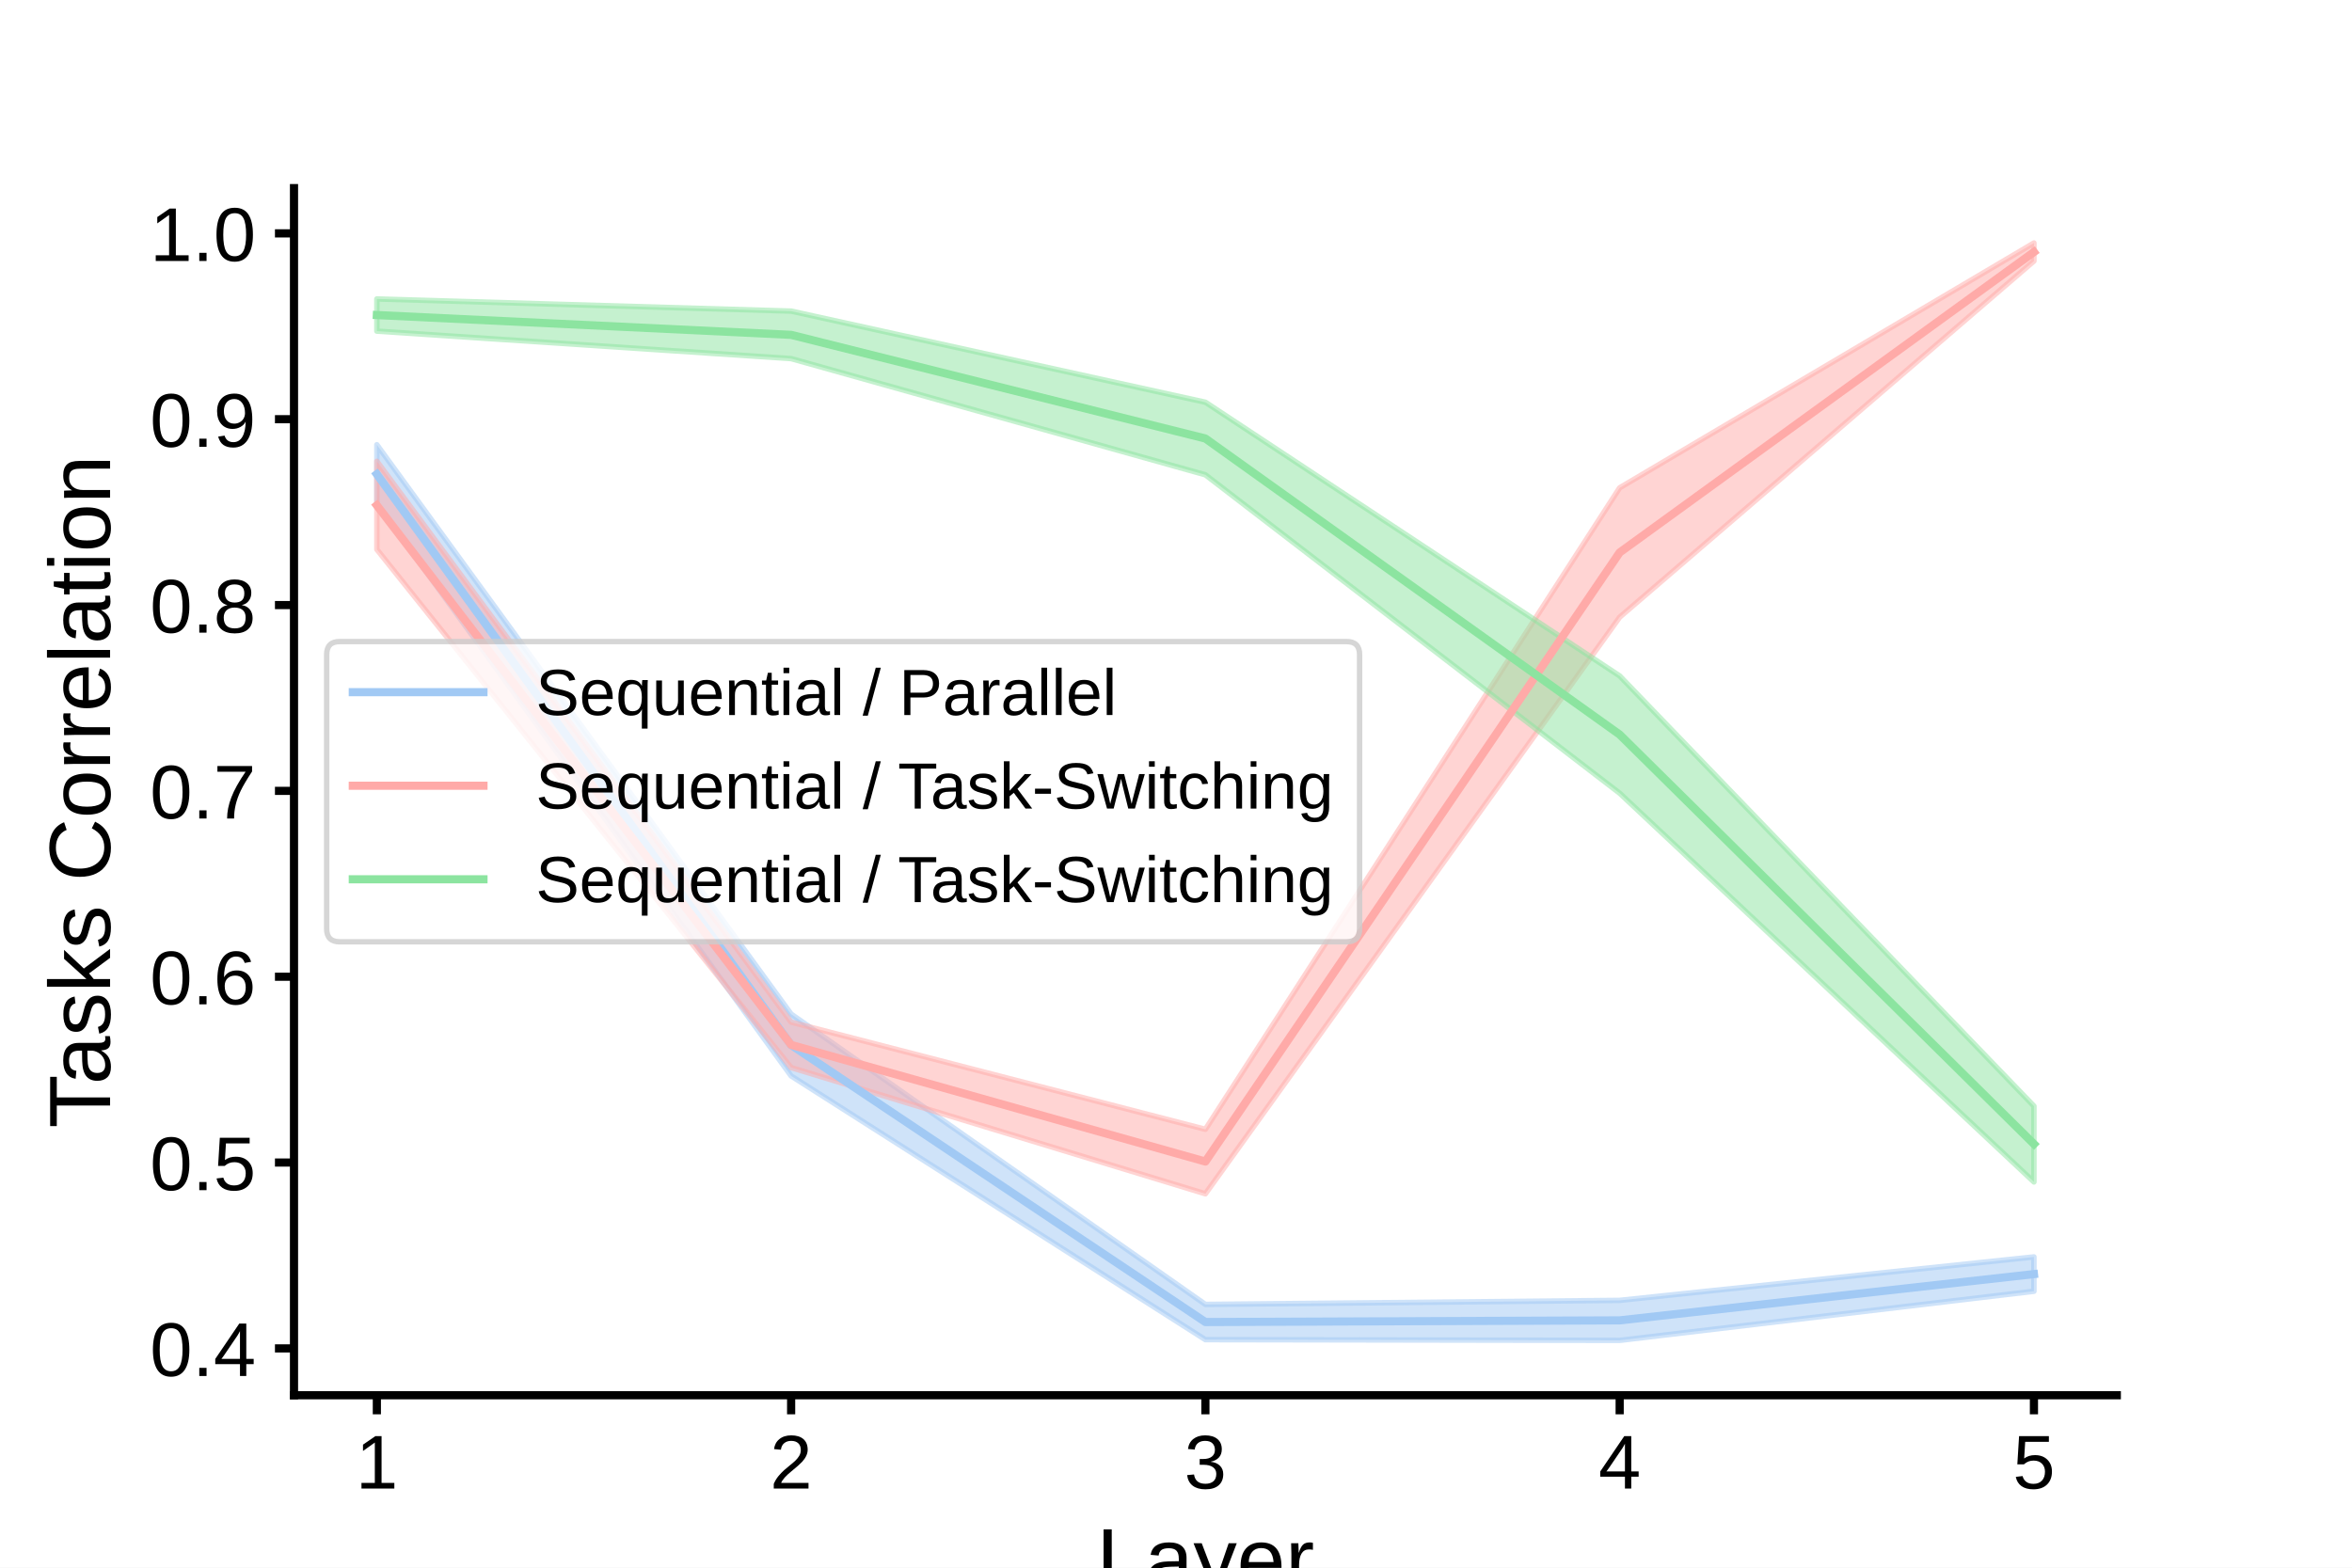
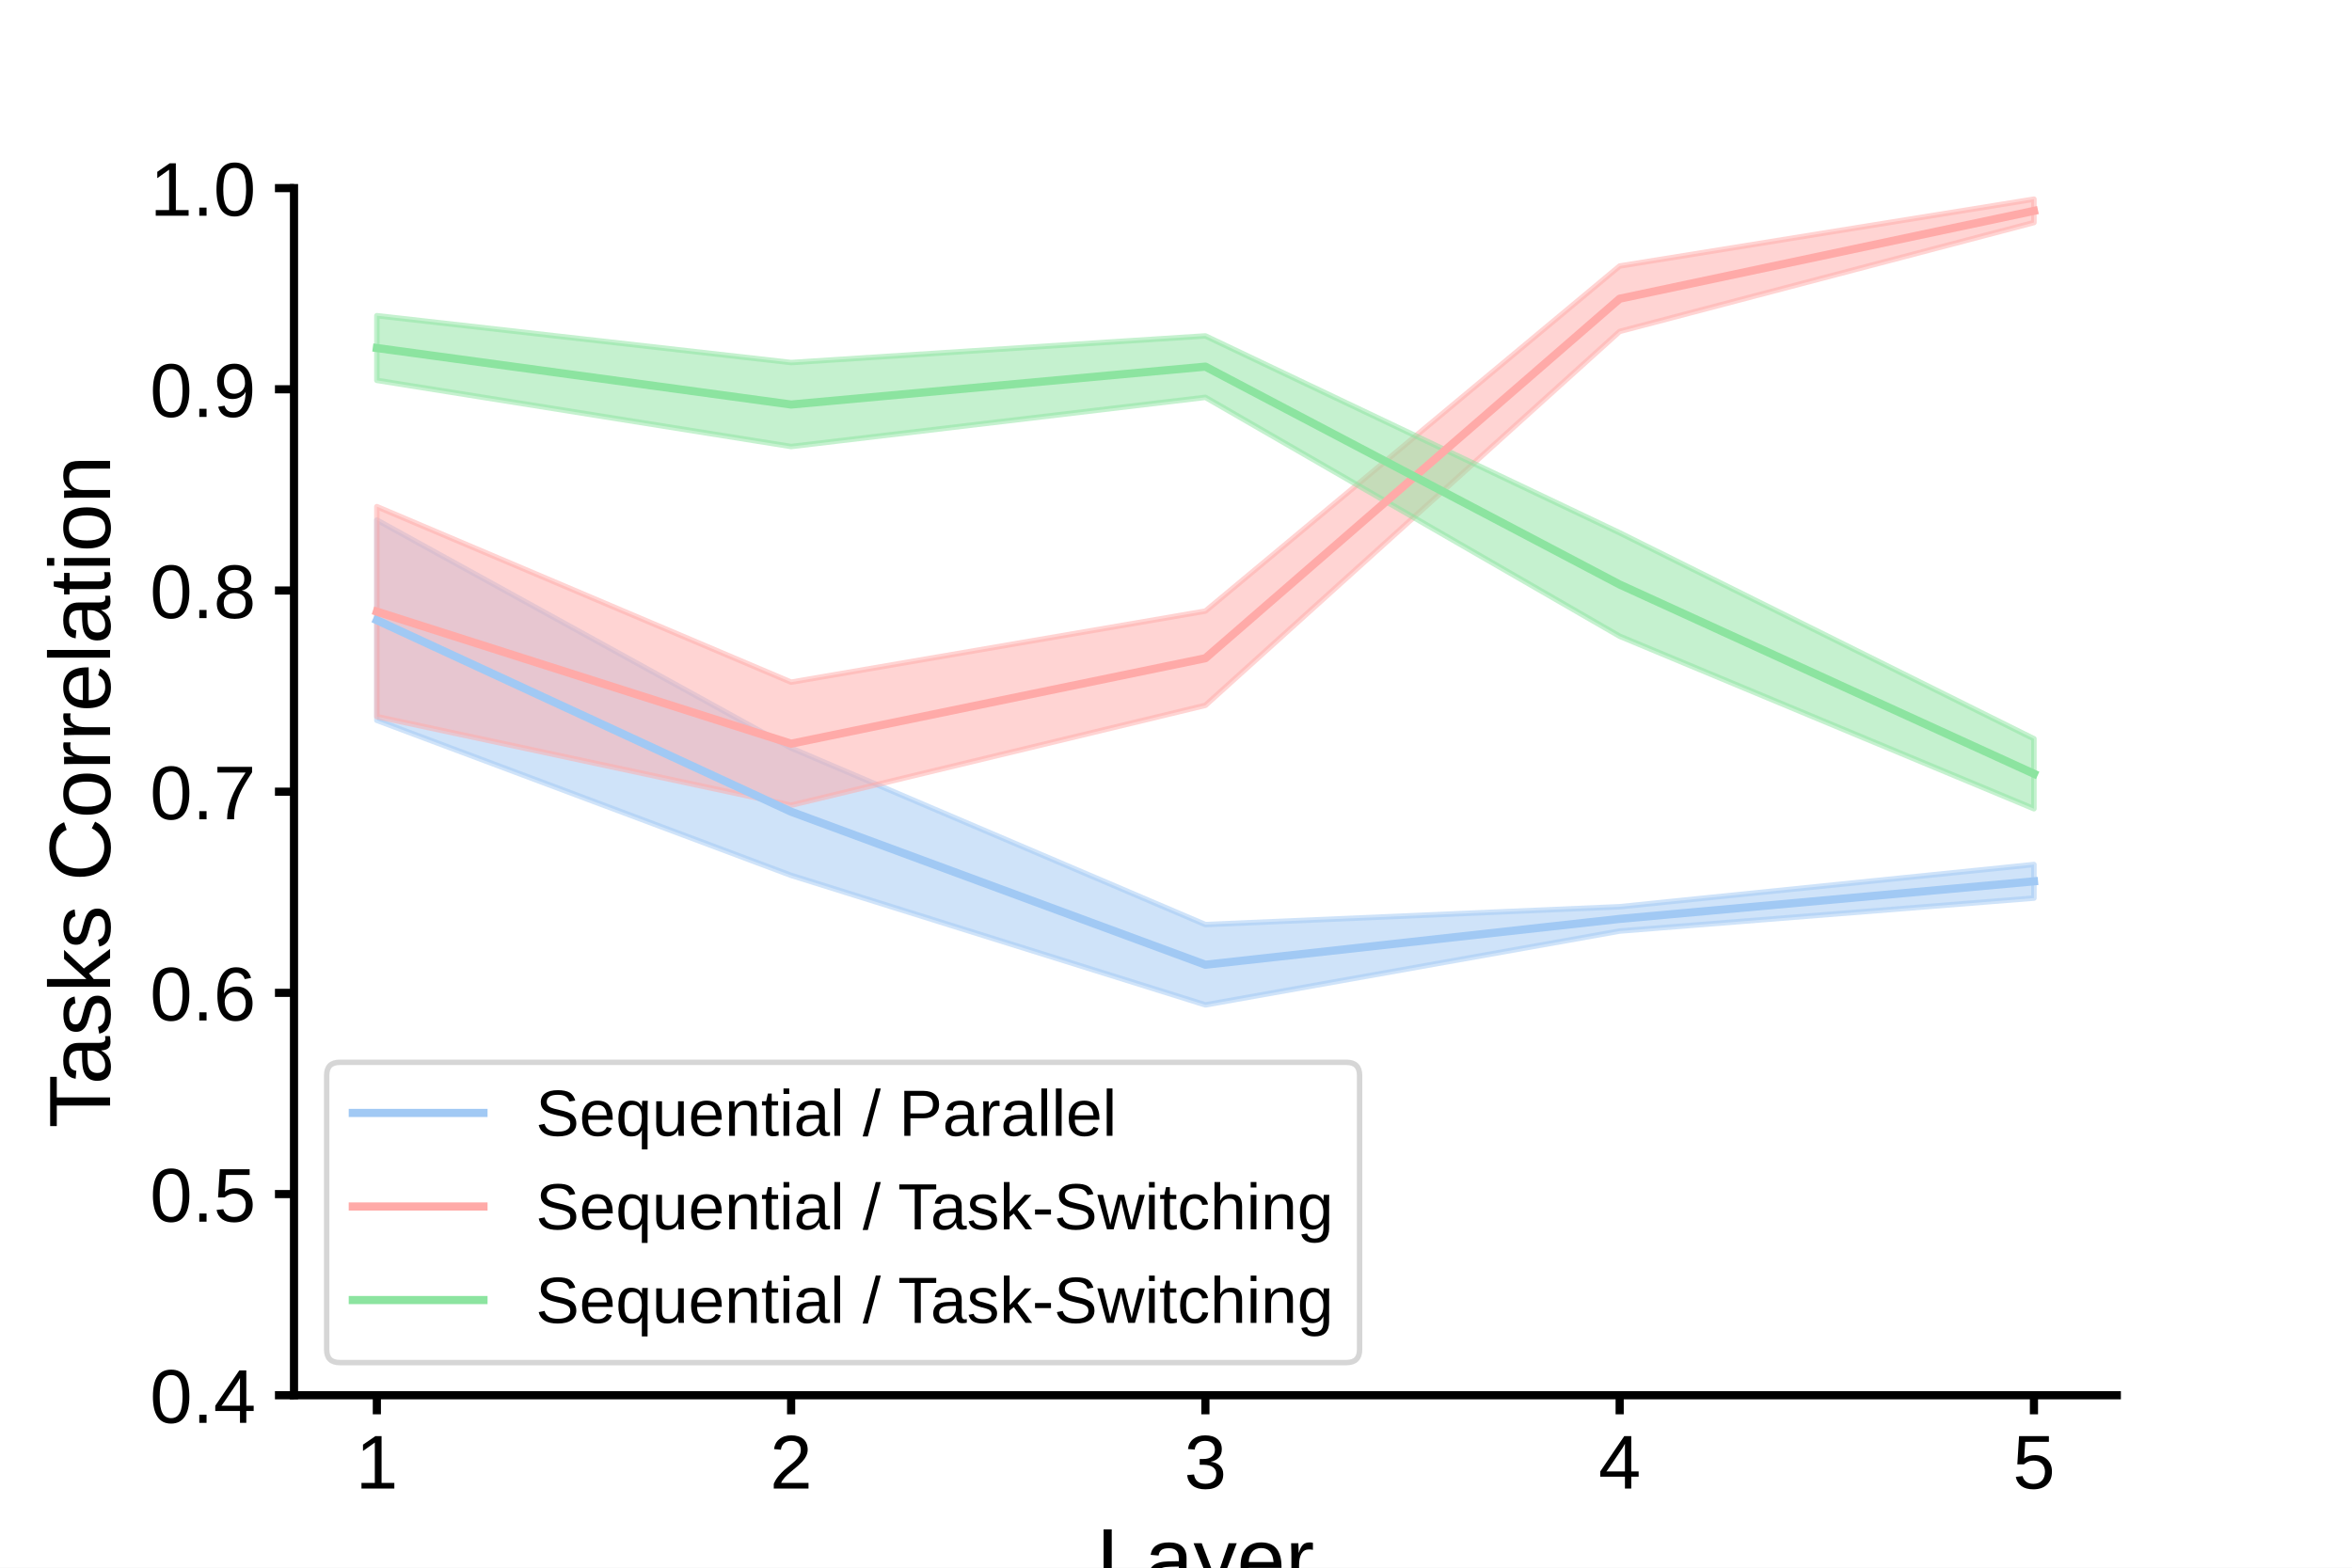
<svg xmlns="http://www.w3.org/2000/svg" xmlns:xlink="http://www.w3.org/1999/xlink" width="432pt" height="288pt" viewBox="0 0 432 288" version="1.1">
  <defs>
    <style type="text/css">*{stroke-linejoin: round; stroke-linecap: butt}</style>
  </defs>
  <g id="figure_1">
    <g id="patch_1">
      <path d="M 0 288  L 432 288  L 432 0  L 0 0  z " style="fill: #ffffff" />
    </g>
    <g id="axes_1">
      <g id="patch_2">
        <path d="M 54 256.32  L 388.8 256.32  L 388.8 34.56  L 54 34.56  z " style="fill: #ffffff" />
      </g>
      <g id="PolyCollection_1">
        <defs>
-           <path id="m2222bc83a2" d="M 69.218 -206.299  L 69.218 -195.465  L 145.309 -90.339  L 221.4 -41.89  L 297.491 -41.76  L 373.582 -50.782  L 373.582 -57.092  L 373.582 -57.092  L 297.491 -49.111  L 221.4 -48.367  L 145.309 -101.706  L 69.218 -206.299  z " style="stroke: #a1c9f4; stroke-opacity: 0.5" />
+           <path id="m2a0cb9cf15" d="M 69.218 -192.466  L 69.218 -155.667  L 145.309 -127.186  L 221.4 -103.393  L 297.491 -116.955  L 373.582 -123.007  L 373.582 -129.177  L 373.582 -129.177  L 297.491 -121.425  L 221.4 -118.145  L 145.309 -150.57  L 69.218 -192.466  z " style="stroke: #a1c9f4; stroke-opacity: 0.5" />
        </defs>
-         <g clip-path="url(#p3b19991017)">
-           <use xlink:href="#m2222bc83a2" x="0" y="288" style="fill: #a1c9f4; fill-opacity: 0.5; stroke: #a1c9f4; stroke-opacity: 0.5" />
+         <g clip-path="url(#pd97f531577)">
+           <use xlink:href="#m2a0cb9cf15" x="0" y="288" style="fill: #a1c9f4; fill-opacity: 0.5; stroke: #a1c9f4; stroke-opacity: 0.5" />
        </g>
      </g>
      <g id="PolyCollection_2">
        <defs>
-           <path id="mce87086060" d="M 69.218 -203.259  L 69.218 -187.064  L 145.309 -91.873  L 221.4 -68.688  L 297.491 -174.619  L 373.582 -240.047  L 373.582 -243.36  L 373.582 -243.36  L 297.491 -198.388  L 221.4 -80.537  L 145.309 -100.216  L 69.218 -203.259  z " style="stroke: #ffaaa8; stroke-opacity: 0.5" />
+           <path id="m0e714aa041" d="M 69.218 -194.931  L 69.218 -156.358  L 145.309 -140.073  L 221.4 -158.421  L 297.491 -227.114  L 373.582 -247.114  L 373.582 -251.411  L 373.582 -251.411  L 297.491 -239.131  L 221.4 -175.734  L 145.309 -162.679  L 69.218 -194.931  z " style="stroke: #ffaaa8; stroke-opacity: 0.5" />
        </defs>
-         <g clip-path="url(#p3b19991017)">
-           <use xlink:href="#mce87086060" x="0" y="288" style="fill: #ffaaa8; fill-opacity: 0.5; stroke: #ffaaa8; stroke-opacity: 0.5" />
+         <g clip-path="url(#pd97f531577)">
+           <use xlink:href="#m0e714aa041" x="0" y="288" style="fill: #ffaaa8; fill-opacity: 0.5; stroke: #ffaaa8; stroke-opacity: 0.5" />
        </g>
      </g>
      <g id="PolyCollection_3">
        <defs>
-           <path id="m306151b3ab" d="M 69.218 -233.081  L 69.218 -227.165  L 145.309 -222.12  L 221.4 -200.772  L 297.491 -142.278  L 373.582 -70.863  L 373.582 -84.795  L 373.582 -84.795  L 297.491 -163.825  L 221.4 -214.108  L 145.309 -230.847  L 69.218 -233.081  z " style="stroke: #8ce4a0; stroke-opacity: 0.5" />
+           <path id="m37ef1c3436" d="M 69.218 -230.008  L 69.218 -218.123  L 145.309 -205.969  L 221.4 -215.004  L 297.491 -171.117  L 373.582 -139.425  L 373.582 -152.281  L 373.582 -152.281  L 297.491 -190.113  L 221.4 -226.288  L 145.309 -221.395  L 69.218 -230.008  z " style="stroke: #8ce4a0; stroke-opacity: 0.5" />
        </defs>
-         <g clip-path="url(#p3b19991017)">
-           <use xlink:href="#m306151b3ab" x="0" y="288" style="fill: #8ce4a0; fill-opacity: 0.5; stroke: #8ce4a0; stroke-opacity: 0.5" />
+         <g clip-path="url(#pd97f531577)">
+           <use xlink:href="#m37ef1c3436" x="0" y="288" style="fill: #8ce4a0; fill-opacity: 0.5; stroke: #8ce4a0; stroke-opacity: 0.5" />
        </g>
      </g>
      <g id="matplotlib.axis_1">
        <g id="xtick_1">
          <g id="line2d_1">
            <defs>
-               <path id="m9b20f93427" d="M 0 0  L 0 3.5  " style="stroke: #000000; stroke-width: 1.5" />
-             </defs>
-             <g>
-               <use xlink:href="#m9b20f93427" x="69.218" y="256.32" style="stroke: #000000; stroke-width: 1.5" />
+               <path id="m60466979ea" d="M 0 0  L 0 3.5  " style="stroke: #000000; stroke-width: 1.5" />
+             </defs>
+             <g>
+               <use xlink:href="#m60466979ea" x="69.218" y="256.32" style="stroke: #000000; stroke-width: 1.5" />
            </g>
          </g>
          <g id="text_1">
            <g transform="translate(65.32553 273.4656) scale(0.14 -0.14)">
              <defs>
                <path id="LiberationSans-31" d="M 488 0  L 488 478  L 1609 478  L 1609 3866  L 616 3156  L 616 3688  L 1656 4403  L 2175 4403  L 2175 478  L 3247 478  L 3247 0  L 488 0  z " transform="scale(0.015625)" />
              </defs>
              <use xlink:href="#LiberationSans-31" />
            </g>
          </g>
        </g>
        <g id="xtick_2">
          <g id="line2d_2">
            <g>
-               <use xlink:href="#m9b20f93427" x="145.309" y="256.32" style="stroke: #000000; stroke-width: 1.5" />
+               <use xlink:href="#m60466979ea" x="145.309" y="256.32" style="stroke: #000000; stroke-width: 1.5" />
            </g>
          </g>
          <g id="text_2">
            <g transform="translate(141.4164 273.4656) scale(0.14 -0.14)">
              <defs>
                <path id="LiberationSans-32" d="M 322 0  L 322 397  Q 481 763 711 1042  Q 941 1322 1194 1548  Q 1447 1775 1695 1969  Q 1944 2163 2144 2356  Q 2344 2550 2467 2762  Q 2591 2975 2591 3244  Q 2591 3606 2378 3806  Q 2166 4006 1788 4006  Q 1428 4006 1195 3811  Q 963 3616 922 3263  L 347 3316  Q 409 3844 795 4156  Q 1181 4469 1788 4469  Q 2453 4469 2811 4155  Q 3169 3841 3169 3263  Q 3169 3006 3051 2753  Q 2934 2500 2703 2247  Q 2472 1994 1819 1463  Q 1459 1169 1246 933  Q 1034 697 941 478  L 3238 478  L 3238 0  L 322 0  z " transform="scale(0.015625)" />
              </defs>
              <use xlink:href="#LiberationSans-32" />
            </g>
          </g>
        </g>
        <g id="xtick_3">
          <g id="line2d_3">
            <g>
-               <use xlink:href="#m9b20f93427" x="221.4" y="256.32" style="stroke: #000000; stroke-width: 1.5" />
+               <use xlink:href="#m60466979ea" x="221.4" y="256.32" style="stroke: #000000; stroke-width: 1.5" />
            </g>
          </g>
          <g id="text_3">
            <g transform="translate(217.5073 273.4656) scale(0.14 -0.14)">
              <defs>
                <path id="LiberationSans-33" d="M 3278 1216  Q 3278 606 2890 271  Q 2503 -63 1784 -63  Q 1116 -63 717 239  Q 319 541 244 1131  L 825 1184  Q 938 403 1784 403  Q 2209 403 2451 612  Q 2694 822 2694 1234  Q 2694 1594 2417 1795  Q 2141 1997 1619 1997  L 1300 1997  L 1300 2484  L 1606 2484  Q 2069 2484 2323 2686  Q 2578 2888 2578 3244  Q 2578 3597 2370 3801  Q 2163 4006 1753 4006  Q 1381 4006 1151 3815  Q 922 3625 884 3278  L 319 3322  Q 381 3863 767 4166  Q 1153 4469 1759 4469  Q 2422 4469 2789 4161  Q 3156 3853 3156 3303  Q 3156 2881 2920 2617  Q 2684 2353 2234 2259  L 2234 2247  Q 2728 2194 3003 1916  Q 3278 1638 3278 1216  z " transform="scale(0.015625)" />
              </defs>
              <use xlink:href="#LiberationSans-33" />
            </g>
          </g>
        </g>
        <g id="xtick_4">
          <g id="line2d_4">
            <g>
-               <use xlink:href="#m9b20f93427" x="297.491" y="256.32" style="stroke: #000000; stroke-width: 1.5" />
+               <use xlink:href="#m60466979ea" x="297.491" y="256.32" style="stroke: #000000; stroke-width: 1.5" />
            </g>
          </g>
          <g id="text_4">
            <g transform="translate(293.5983 273.4656) scale(0.14 -0.14)">
              <defs>
                <path id="LiberationSans-34" d="M 2753 997  L 2753 0  L 2222 0  L 2222 997  L 147 997  L 147 1434  L 2163 4403  L 2753 4403  L 2753 1441  L 3372 1441  L 3372 997  L 2753 997  z M 2222 3769  Q 2216 3750 2134 3603  Q 2053 3456 2013 3397  L 884 1734  L 716 1503  L 666 1441  L 2222 1441  L 2222 3769  z " transform="scale(0.015625)" />
              </defs>
              <use xlink:href="#LiberationSans-34" />
            </g>
          </g>
        </g>
        <g id="xtick_5">
          <g id="line2d_5">
            <g>
-               <use xlink:href="#m9b20f93427" x="373.582" y="256.32" style="stroke: #000000; stroke-width: 1.5" />
+               <use xlink:href="#m60466979ea" x="373.582" y="256.32" style="stroke: #000000; stroke-width: 1.5" />
            </g>
          </g>
          <g id="text_5">
            <g transform="translate(369.6892 273.4656) scale(0.14 -0.14)">
              <defs>
                <path id="LiberationSans-35" d="M 3291 1434  Q 3291 738 2877 337  Q 2463 -63 1728 -63  Q 1113 -63 734 206  Q 356 475 256 984  L 825 1050  Q 1003 397 1741 397  Q 2194 397 2450 670  Q 2706 944 2706 1422  Q 2706 1838 2448 2094  Q 2191 2350 1753 2350  Q 1525 2350 1328 2278  Q 1131 2206 934 2034  L 384 2034  L 531 4403  L 3034 4403  L 3034 3925  L 1044 3925  L 959 2528  Q 1325 2809 1869 2809  Q 2519 2809 2905 2428  Q 3291 2047 3291 1434  z " transform="scale(0.015625)" />
              </defs>
              <use xlink:href="#LiberationSans-35" />
            </g>
          </g>
        </g>
        <g id="text_6">
          <g transform="translate(201.39 291.9656) scale(0.16 -0.16)">
            <defs>
              <path id="LiberationSans-4c" d="M 525 0  L 525 4403  L 1122 4403  L 1122 488  L 3347 488  L 3347 0  L 525 0  z " transform="scale(0.015625)" />
              <path id="LiberationSans-61" d="M 1294 -63  Q 784 -63 528 206  Q 272 475 272 944  Q 272 1469 617 1750  Q 963 2031 1731 2050  L 2491 2063  L 2491 2247  Q 2491 2659 2316 2837  Q 2141 3016 1766 3016  Q 1388 3016 1216 2887  Q 1044 2759 1009 2478  L 422 2531  Q 566 3444 1778 3444  Q 2416 3444 2737 3151  Q 3059 2859 3059 2306  L 3059 850  Q 3059 600 3125 473  Q 3191 347 3375 347  Q 3456 347 3559 369  L 3559 19  Q 3347 -31 3125 -31  Q 2813 -31 2670 133  Q 2528 297 2509 647  L 2491 647  Q 2275 259 1989 98  Q 1703 -63 1294 -63  z M 1422 359  Q 1731 359 1972 500  Q 2213 641 2352 886  Q 2491 1131 2491 1391  L 2491 1669  L 1875 1656  Q 1478 1650 1273 1575  Q 1069 1500 959 1344  Q 850 1188 850 934  Q 850 659 998 509  Q 1147 359 1422 359  z " transform="scale(0.015625)" />
              <path id="LiberationSans-79" d="M 597 -1328  Q 366 -1328 209 -1294  L 209 -872  Q 328 -891 472 -891  Q 997 -891 1303 -119  L 1356 16  L 16 3381  L 616 3381  L 1328 1513  Q 1344 1469 1366 1408  Q 1388 1347 1506 1000  Q 1625 653 1634 613  L 1853 1228  L 2594 3381  L 3188 3381  L 1888 0  Q 1678 -541 1497 -805  Q 1316 -1069 1095 -1198  Q 875 -1328 597 -1328  z " transform="scale(0.015625)" />
              <path id="LiberationSans-65" d="M 863 1572  Q 863 991 1103 675  Q 1344 359 1806 359  Q 2172 359 2392 506  Q 2613 653 2691 878  L 3184 738  Q 2881 -63 1806 -63  Q 1056 -63 664 384  Q 272 831 272 1713  Q 272 2550 664 2997  Q 1056 3444 1784 3444  Q 3275 3444 3275 1647  L 3275 1572  L 863 1572  z M 2694 2003  Q 2647 2538 2422 2783  Q 2197 3028 1775 3028  Q 1366 3028 1127 2754  Q 888 2481 869 2003  L 2694 2003  z " transform="scale(0.015625)" />
              <path id="LiberationSans-72" d="M 444 0  L 444 2594  Q 444 2950 425 3381  L 956 3381  Q 981 2806 981 2691  L 994 2691  Q 1128 3125 1303 3284  Q 1478 3444 1797 3444  Q 1909 3444 2025 3413  L 2025 2897  Q 1913 2928 1725 2928  Q 1375 2928 1190 2626  Q 1006 2325 1006 1763  L 1006 0  L 444 0  z " transform="scale(0.015625)" />
            </defs>
            <use xlink:href="#LiberationSans-4c" />
            <use xlink:href="#LiberationSans-61" x="55.615" />
            <use xlink:href="#LiberationSans-79" x="111.23" />
            <use xlink:href="#LiberationSans-65" x="161.23" />
            <use xlink:href="#LiberationSans-72" x="216.846" />
          </g>
        </g>
      </g>
      <g id="matplotlib.axis_2">
        <g id="ytick_1">
          <g id="line2d_6">
            <defs>
-               <path id="m8a199db379" d="M 0 0  L -3.5 0  " style="stroke: #000000; stroke-width: 1.5" />
-             </defs>
-             <g>
-               <use xlink:href="#m8a199db379" x="54" y="247.713" style="stroke: #000000; stroke-width: 1.5" />
+               <path id="m7ab18077c0" d="M 0 0  L -3.5 0  " style="stroke: #000000; stroke-width: 1.5" />
+             </defs>
+             <g>
+               <use xlink:href="#m7ab18077c0" x="54" y="256.32" style="stroke: #000000; stroke-width: 1.5" />
            </g>
          </g>
          <g id="text_7">
-             <g transform="translate(27.54 252.7853) scale(0.14 -0.14)">
+             <g transform="translate(27.54 261.3928) scale(0.14 -0.14)">
              <defs>
                <path id="LiberationSans-30" d="M 3309 2203  Q 3309 1100 2920 518  Q 2531 -63 1772 -63  Q 1013 -63 631 515  Q 250 1094 250 2203  Q 250 3338 620 3903  Q 991 4469 1791 4469  Q 2569 4469 2939 3897  Q 3309 3325 3309 2203  z M 2738 2203  Q 2738 3156 2517 3584  Q 2297 4013 1791 4013  Q 1272 4013 1045 3591  Q 819 3169 819 2203  Q 819 1266 1048 831  Q 1278 397 1778 397  Q 2275 397 2506 840  Q 2738 1284 2738 2203  z " transform="scale(0.015625)" />
                <path id="LiberationSans-2e" d="M 584 0  L 584 684  L 1194 684  L 1194 0  L 584 0  z " transform="scale(0.015625)" />
              </defs>
              <use xlink:href="#LiberationSans-30" />
              <use xlink:href="#LiberationSans-2e" x="55.615" />
              <use xlink:href="#LiberationSans-34" x="83.398" />
            </g>
          </g>
        </g>
        <g id="ytick_2">
          <g id="line2d_7">
            <g>
-               <use xlink:href="#m8a199db379" x="54" y="213.572" style="stroke: #000000; stroke-width: 1.5" />
+               <use xlink:href="#m7ab18077c0" x="54" y="219.36" style="stroke: #000000; stroke-width: 1.5" />
            </g>
          </g>
          <g id="text_8">
-             <g transform="translate(27.54 218.6452) scale(0.14 -0.14)">
+             <g transform="translate(27.54 224.4328) scale(0.14 -0.14)">
              <use xlink:href="#LiberationSans-30" />
              <use xlink:href="#LiberationSans-2e" x="55.615" />
              <use xlink:href="#LiberationSans-35" x="83.398" />
            </g>
          </g>
        </g>
        <g id="ytick_3">
          <g id="line2d_8">
            <g>
-               <use xlink:href="#m8a199db379" x="54" y="179.432" style="stroke: #000000; stroke-width: 1.5" />
+               <use xlink:href="#m7ab18077c0" x="54" y="182.4" style="stroke: #000000; stroke-width: 1.5" />
            </g>
          </g>
          <g id="text_9">
-             <g transform="translate(27.54 184.505) scale(0.14 -0.14)">
+             <g transform="translate(27.54 187.4728) scale(0.14 -0.14)">
              <defs>
                <path id="LiberationSans-36" d="M 3278 1441  Q 3278 744 2900 340  Q 2522 -63 1856 -63  Q 1113 -63 719 490  Q 325 1044 325 2100  Q 325 3244 734 3856  Q 1144 4469 1900 4469  Q 2897 4469 3156 3572  L 2619 3475  Q 2453 4013 1894 4013  Q 1413 4013 1148 3564  Q 884 3116 884 2266  Q 1038 2550 1316 2698  Q 1594 2847 1953 2847  Q 2563 2847 2920 2465  Q 3278 2084 3278 1441  z M 2706 1416  Q 2706 1894 2472 2153  Q 2238 2413 1819 2413  Q 1425 2413 1183 2183  Q 941 1953 941 1550  Q 941 1041 1192 716  Q 1444 391 1838 391  Q 2244 391 2475 664  Q 2706 938 2706 1416  z " transform="scale(0.015625)" />
              </defs>
              <use xlink:href="#LiberationSans-30" />
              <use xlink:href="#LiberationSans-2e" x="55.615" />
              <use xlink:href="#LiberationSans-36" x="83.398" />
            </g>
          </g>
        </g>
        <g id="ytick_4">
          <g id="line2d_9">
            <g>
-               <use xlink:href="#m8a199db379" x="54" y="145.292" style="stroke: #000000; stroke-width: 1.5" />
+               <use xlink:href="#m7ab18077c0" x="54" y="145.44" style="stroke: #000000; stroke-width: 1.5" />
            </g>
          </g>
          <g id="text_10">
-             <g transform="translate(27.54 150.3649) scale(0.14 -0.14)">
+             <g transform="translate(27.54 150.5128) scale(0.14 -0.14)">
              <defs>
                <path id="LiberationSans-37" d="M 3238 3947  Q 2563 2916 2284 2331  Q 2006 1747 1867 1178  Q 1728 609 1728 0  L 1141 0  Q 1141 844 1498 1776  Q 1856 2709 2694 3925  L 328 3925  L 328 4403  L 3238 4403  L 3238 3947  z " transform="scale(0.015625)" />
              </defs>
              <use xlink:href="#LiberationSans-30" />
              <use xlink:href="#LiberationSans-2e" x="55.615" />
              <use xlink:href="#LiberationSans-37" x="83.398" />
            </g>
          </g>
        </g>
        <g id="ytick_5">
          <g id="line2d_10">
            <g>
-               <use xlink:href="#m8a199db379" x="54" y="111.152" style="stroke: #000000; stroke-width: 1.5" />
+               <use xlink:href="#m7ab18077c0" x="54" y="108.48" style="stroke: #000000; stroke-width: 1.5" />
            </g>
          </g>
          <g id="text_11">
-             <g transform="translate(27.54 116.2247) scale(0.14 -0.14)">
+             <g transform="translate(27.54 113.5528) scale(0.14 -0.14)">
              <defs>
                <path id="LiberationSans-38" d="M 3281 1228  Q 3281 619 2893 278  Q 2506 -63 1781 -63  Q 1075 -63 676 271  Q 278 606 278 1222  Q 278 1653 525 1947  Q 772 2241 1156 2303  L 1156 2316  Q 797 2400 589 2681  Q 381 2963 381 3341  Q 381 3844 757 4156  Q 1134 4469 1769 4469  Q 2419 4469 2795 4162  Q 3172 3856 3172 3334  Q 3172 2956 2962 2675  Q 2753 2394 2391 2322  L 2391 2309  Q 2813 2241 3047 1952  Q 3281 1663 3281 1228  z M 2588 3303  Q 2588 4050 1769 4050  Q 1372 4050 1164 3862  Q 956 3675 956 3303  Q 956 2925 1170 2726  Q 1384 2528 1775 2528  Q 2172 2528 2380 2711  Q 2588 2894 2588 3303  z M 2697 1281  Q 2697 1691 2453 1898  Q 2209 2106 1769 2106  Q 1341 2106 1100 1882  Q 859 1659 859 1269  Q 859 359 1788 359  Q 2247 359 2472 579  Q 2697 800 2697 1281  z " transform="scale(0.015625)" />
              </defs>
              <use xlink:href="#LiberationSans-30" />
              <use xlink:href="#LiberationSans-2e" x="55.615" />
              <use xlink:href="#LiberationSans-38" x="83.398" />
            </g>
          </g>
        </g>
        <g id="ytick_6">
          <g id="line2d_11">
            <g>
-               <use xlink:href="#m8a199db379" x="54" y="77.012" style="stroke: #000000; stroke-width: 1.5" />
+               <use xlink:href="#m7ab18077c0" x="54" y="71.52" style="stroke: #000000; stroke-width: 1.5" />
            </g>
          </g>
          <g id="text_12">
-             <g transform="translate(27.54 82.0846) scale(0.14 -0.14)">
+             <g transform="translate(27.54 76.59281) scale(0.14 -0.14)">
              <defs>
                <path id="LiberationSans-39" d="M 3256 2291  Q 3256 1156 2842 546  Q 2428 -63 1663 -63  Q 1147 -63 836 154  Q 525 372 391 856  L 928 941  Q 1097 391 1672 391  Q 2156 391 2422 841  Q 2688 1291 2700 2125  Q 2575 1844 2272 1673  Q 1969 1503 1606 1503  Q 1013 1503 656 1909  Q 300 2316 300 2988  Q 300 3678 687 4073  Q 1075 4469 1766 4469  Q 2500 4469 2878 3925  Q 3256 3381 3256 2291  z M 2644 2834  Q 2644 3366 2400 3689  Q 2156 4013 1747 4013  Q 1341 4013 1106 3736  Q 872 3459 872 2988  Q 872 2506 1106 2226  Q 1341 1947 1741 1947  Q 1984 1947 2193 2058  Q 2403 2169 2523 2372  Q 2644 2575 2644 2834  z " transform="scale(0.015625)" />
              </defs>
              <use xlink:href="#LiberationSans-30" />
              <use xlink:href="#LiberationSans-2e" x="55.615" />
              <use xlink:href="#LiberationSans-39" x="83.398" />
            </g>
          </g>
        </g>
        <g id="ytick_7">
          <g id="line2d_12">
            <g>
-               <use xlink:href="#m8a199db379" x="54" y="42.872" style="stroke: #000000; stroke-width: 1.5" />
+               <use xlink:href="#m7ab18077c0" x="54" y="34.56" style="stroke: #000000; stroke-width: 1.5" />
            </g>
          </g>
          <g id="text_13">
-             <g transform="translate(27.54 47.94446) scale(0.14 -0.14)">
+             <g transform="translate(27.54 39.63281) scale(0.14 -0.14)">
              <use xlink:href="#LiberationSans-31" />
              <use xlink:href="#LiberationSans-2e" x="55.615" />
              <use xlink:href="#LiberationSans-30" x="83.398" />
            </g>
          </g>
        </g>
        <g id="text_14">
          <g transform="translate(20.22 207.2337) rotate(-90) scale(0.16 -0.16)">
            <defs>
              <path id="LiberationSans-54" d="M 2250 3916  L 2250 0  L 1656 0  L 1656 3916  L 144 3916  L 144 4403  L 3763 4403  L 3763 3916  L 2250 3916  z " transform="scale(0.015625)" />
              <path id="LiberationSans-73" d="M 2969 934  Q 2969 456 2608 196  Q 2247 -63 1597 -63  Q 966 -63 623 145  Q 281 353 178 794  L 675 891  Q 747 619 972 492  Q 1197 366 1597 366  Q 2025 366 2223 497  Q 2422 628 2422 891  Q 2422 1091 2284 1216  Q 2147 1341 1841 1422  L 1438 1528  Q 953 1653 748 1773  Q 544 1894 428 2066  Q 313 2238 313 2488  Q 313 2950 642 3192  Q 972 3434 1603 3434  Q 2163 3434 2492 3237  Q 2822 3041 2909 2606  L 2403 2544  Q 2356 2769 2151 2889  Q 1947 3009 1603 3009  Q 1222 3009 1040 2893  Q 859 2778 859 2544  Q 859 2400 934 2306  Q 1009 2213 1156 2147  Q 1303 2081 1775 1966  Q 2222 1853 2419 1758  Q 2616 1663 2730 1547  Q 2844 1431 2906 1279  Q 2969 1128 2969 934  z " transform="scale(0.015625)" />
              <path id="LiberationSans-6b" d="M 2550 0  L 1406 1544  L 994 1203  L 994 0  L 431 0  L 431 4638  L 994 4638  L 994 1741  L 2478 3381  L 3138 3381  L 1766 1928  L 3209 0  L 2550 0  z " transform="scale(0.015625)" />
              <path id="LiberationSans-20" transform="scale(0.015625)" />
              <path id="LiberationSans-43" d="M 2475 3981  Q 1744 3981 1337 3511  Q 931 3041 931 2222  Q 931 1413 1354 920  Q 1778 428 2500 428  Q 3425 428 3891 1344  L 4378 1100  Q 4106 531 3614 234  Q 3122 -63 2472 -63  Q 1806 -63 1320 214  Q 834 491 579 1005  Q 325 1519 325 2222  Q 325 3275 894 3872  Q 1463 4469 2469 4469  Q 3172 4469 3644 4194  Q 4116 3919 4338 3378  L 3772 3191  Q 3619 3575 3280 3778  Q 2941 3981 2475 3981  z " transform="scale(0.015625)" />
              <path id="LiberationSans-6f" d="M 3291 1694  Q 3291 806 2900 371  Q 2509 -63 1766 -63  Q 1025 -63 647 389  Q 269 841 269 1694  Q 269 3444 1784 3444  Q 2559 3444 2925 3017  Q 3291 2591 3291 1694  z M 2700 1694  Q 2700 2394 2492 2711  Q 2284 3028 1794 3028  Q 1300 3028 1079 2704  Q 859 2381 859 1694  Q 859 1025 1076 689  Q 1294 353 1759 353  Q 2266 353 2483 678  Q 2700 1003 2700 1694  z " transform="scale(0.015625)" />
              <path id="LiberationSans-6c" d="M 431 0  L 431 4638  L 994 4638  L 994 0  L 431 0  z " transform="scale(0.015625)" />
              <path id="LiberationSans-74" d="M 1731 25  Q 1453 -50 1163 -50  Q 488 -50 488 716  L 488 2972  L 97 2972  L 97 3381  L 509 3381  L 675 4138  L 1050 4138  L 1050 3381  L 1675 3381  L 1675 2972  L 1050 2972  L 1050 838  Q 1050 594 1129 495  Q 1209 397 1406 397  Q 1519 397 1731 441  L 1731 25  z " transform="scale(0.015625)" />
              <path id="LiberationSans-69" d="M 428 4100  L 428 4638  L 991 4638  L 991 4100  L 428 4100  z M 428 0  L 428 3381  L 991 3381  L 991 0  L 428 0  z " transform="scale(0.015625)" />
              <path id="LiberationSans-6e" d="M 2578 0  L 2578 2144  Q 2578 2478 2512 2662  Q 2447 2847 2303 2928  Q 2159 3009 1881 3009  Q 1475 3009 1240 2731  Q 1006 2453 1006 1959  L 1006 0  L 444 0  L 444 2659  Q 444 3250 425 3381  L 956 3381  Q 959 3366 962 3297  Q 966 3228 970 3139  Q 975 3050 981 2803  L 991 2803  Q 1184 3153 1439 3298  Q 1694 3444 2072 3444  Q 2628 3444 2886 3167  Q 3144 2891 3144 2253  L 3144 0  L 2578 0  z " transform="scale(0.015625)" />
            </defs>
            <use xlink:href="#LiberationSans-54" />
            <use xlink:href="#LiberationSans-61" x="49.959" />
            <use xlink:href="#LiberationSans-73" x="105.574" />
            <use xlink:href="#LiberationSans-6b" x="155.574" />
            <use xlink:href="#LiberationSans-73" x="205.574" />
            <use xlink:href="#LiberationSans-20" x="255.574" />
            <use xlink:href="#LiberationSans-43" x="283.357" />
            <use xlink:href="#LiberationSans-6f" x="355.574" />
            <use xlink:href="#LiberationSans-72" x="411.189" />
            <use xlink:href="#LiberationSans-72" x="444.49" />
            <use xlink:href="#LiberationSans-65" x="477.791" />
            <use xlink:href="#LiberationSans-6c" x="533.406" />
            <use xlink:href="#LiberationSans-61" x="555.623" />
            <use xlink:href="#LiberationSans-74" x="611.238" />
            <use xlink:href="#LiberationSans-69" x="639.021" />
            <use xlink:href="#LiberationSans-6f" x="661.238" />
            <use xlink:href="#LiberationSans-6e" x="716.854" />
          </g>
        </g>
      </g>
      <g id="line2d_13">
-         <path d="M 69.218 87.118  L 145.309 191.978  L 221.4 242.872  L 297.491 242.564  L 373.582 234.063  " clip-path="url(#p3b19991017)" style="fill: none; stroke: #a1c9f4; stroke-width: 1.5; stroke-linecap: square" />
+         <path d="M 69.218 113.934  L 145.309 149.122  L 221.4 177.231  L 297.491 168.81  L 373.582 161.908  " clip-path="url(#pd97f531577)" style="fill: none; stroke: #a1c9f4; stroke-width: 1.5; stroke-linecap: square" />
      </g>
      <g id="line2d_14">
-         <path d="M 69.218 92.838  L 145.309 191.956  L 221.4 213.388  L 297.491 101.496  L 373.582 46.296  " clip-path="url(#p3b19991017)" style="fill: none; stroke: #ffaaa8; stroke-width: 1.5; stroke-linecap: square" />
+         <path d="M 69.218 112.356  L 145.309 136.624  L 221.4 120.923  L 297.491 54.878  L 373.582 38.738  " clip-path="url(#pd97f531577)" style="fill: none; stroke: #ffaaa8; stroke-width: 1.5; stroke-linecap: square" />
      </g>
      <g id="line2d_15">
-         <path d="M 69.218 57.877  L 145.309 61.516  L 221.4 80.56  L 297.491 134.948  L 373.582 210.171  " clip-path="url(#p3b19991017)" style="fill: none; stroke: #8ce4a0; stroke-width: 1.5; stroke-linecap: square" />
+         <path d="M 69.218 63.935  L 145.309 74.318  L 221.4 67.354  L 297.491 107.385  L 373.582 142.147  " clip-path="url(#pd97f531577)" style="fill: none; stroke: #8ce4a0; stroke-width: 1.5; stroke-linecap: square" />
      </g>
      <g id="patch_3">
        <path d="M 54 256.32  L 54 34.56  " style="fill: none; stroke: #000000; stroke-width: 1.5; stroke-linejoin: miter; stroke-linecap: square" />
      </g>
      <g id="patch_4">
        <path d="M 54 256.32  L 388.8 256.32  " style="fill: none; stroke: #000000; stroke-width: 1.5; stroke-linejoin: miter; stroke-linecap: square" />
      </g>
      <g id="legend_1">
        <g id="patch_5">
-           <path d="M 62.4 173.019  L 247.32 173.019  Q 249.72 173.019 249.72 170.619  L 249.72 120.261  Q 249.72 117.861 247.32 117.861  L 62.4 117.861  Q 60 117.861 60 120.261  L 60 170.619  Q 60 173.019 62.4 173.019  z " style="fill: #ffffff; opacity: 0.8; stroke: #cccccc; stroke-linejoin: miter" />
+           <path d="M 62.4 250.32  L 247.32 250.32  Q 249.72 250.32 249.72 247.92  L 249.72 197.561  Q 249.72 195.161 247.32 195.161  L 62.4 195.161  Q 60 195.161 60 197.561  L 60 247.92  Q 60 250.32 62.4 250.32  z " style="fill: #ffffff; opacity: 0.8; stroke: #cccccc; stroke-linejoin: miter" />
        </g>
        <g id="line2d_16">
-           <path d="M 64.8 127.157  L 76.8 127.157  L 88.8 127.157  " style="fill: none; stroke: #a1c9f4; stroke-width: 1.5; stroke-linecap: square" />
+           <path d="M 64.8 204.458  L 76.8 204.458  L 88.8 204.458  " style="fill: none; stroke: #a1c9f4; stroke-width: 1.5; stroke-linecap: square" />
        </g>
        <g id="text_15">
-           <g transform="translate(98.4 131.3569) scale(0.12 -0.12)">
+           <g transform="translate(98.4 208.6575) scale(0.12 -0.12)">
            <defs>
              <path id="LiberationSans-53" d="M 3975 1216  Q 3975 606 3498 271  Q 3022 -63 2156 -63  Q 547 -63 291 1056  L 869 1172  Q 969 775 1294 589  Q 1619 403 2178 403  Q 2756 403 3070 601  Q 3384 800 3384 1184  Q 3384 1400 3286 1534  Q 3188 1669 3009 1756  Q 2831 1844 2584 1903  Q 2338 1963 2038 2031  Q 1516 2147 1245 2262  Q 975 2378 819 2520  Q 663 2663 580 2853  Q 497 3044 497 3291  Q 497 3856 930 4162  Q 1363 4469 2169 4469  Q 2919 4469 3316 4239  Q 3713 4009 3872 3456  L 3284 3353  Q 3188 3703 2916 3861  Q 2644 4019 2163 4019  Q 1634 4019 1356 3844  Q 1078 3669 1078 3322  Q 1078 3119 1186 2986  Q 1294 2853 1497 2761  Q 1700 2669 2306 2534  Q 2509 2488 2711 2439  Q 2913 2391 3097 2323  Q 3281 2256 3442 2165  Q 3603 2075 3722 1944  Q 3841 1813 3908 1634  Q 3975 1456 3975 1216  z " transform="scale(0.015625)" />
              <path id="LiberationSans-71" d="M 1513 -63  Q 869 -63 569 371  Q 269 806 269 1675  Q 269 3444 1513 3444  Q 1897 3444 2147 3308  Q 2397 3172 2566 2856  L 2572 2856  Q 2572 2950 2584 3179  Q 2597 3409 2609 3425  L 3150 3425  Q 3128 3241 3128 2503  L 3128 -1328  L 2566 -1328  L 2566 44  L 2578 556  L 2572 556  Q 2403 222 2156 79  Q 1909 -63 1513 -63  z M 2566 1731  Q 2566 2391 2350 2709  Q 2134 3028 1663 3028  Q 1234 3028 1046 2709  Q 859 2391 859 1694  Q 859 984 1048 678  Q 1238 372 1656 372  Q 2134 372 2350 712  Q 2566 1053 2566 1731  z " transform="scale(0.015625)" />
              <path id="LiberationSans-75" d="M 981 3381  L 981 1238  Q 981 903 1047 718  Q 1113 534 1256 453  Q 1400 372 1678 372  Q 2084 372 2318 650  Q 2553 928 2553 1422  L 2553 3381  L 3116 3381  L 3116 722  Q 3116 131 3134 0  L 2603 0  Q 2600 16 2597 84  Q 2594 153 2589 242  Q 2584 331 2578 578  L 2569 578  Q 2375 228 2120 82  Q 1866 -63 1488 -63  Q 931 -63 673 214  Q 416 491 416 1128  L 416 3381  L 981 3381  z " transform="scale(0.015625)" />
              <path id="LiberationSans-2f" d="M 0 -63  L 1284 4638  L 1778 4638  L 506 -63  L 0 -63  z " transform="scale(0.015625)" />
              <path id="LiberationSans-50" d="M 3931 3078  Q 3931 2453 3523 2084  Q 3116 1716 2416 1716  L 1122 1716  L 1122 0  L 525 0  L 525 4403  L 2378 4403  Q 3119 4403 3525 4056  Q 3931 3709 3931 3078  z M 3331 3072  Q 3331 3925 2306 3925  L 1122 3925  L 1122 2188  L 2331 2188  Q 3331 2188 3331 3072  z " transform="scale(0.015625)" />
            </defs>
            <use xlink:href="#LiberationSans-53" />
            <use xlink:href="#LiberationSans-65" x="66.699" />
            <use xlink:href="#LiberationSans-71" x="122.314" />
            <use xlink:href="#LiberationSans-75" x="177.93" />
            <use xlink:href="#LiberationSans-65" x="233.545" />
            <use xlink:href="#LiberationSans-6e" x="289.16" />
            <use xlink:href="#LiberationSans-74" x="344.775" />
            <use xlink:href="#LiberationSans-69" x="372.559" />
            <use xlink:href="#LiberationSans-61" x="394.775" />
            <use xlink:href="#LiberationSans-6c" x="450.391" />
            <use xlink:href="#LiberationSans-20" x="472.607" />
            <use xlink:href="#LiberationSans-2f" x="500.391" />
            <use xlink:href="#LiberationSans-20" x="528.174" />
            <use xlink:href="#LiberationSans-50" x="555.957" />
            <use xlink:href="#LiberationSans-61" x="622.656" />
            <use xlink:href="#LiberationSans-72" x="678.271" />
            <use xlink:href="#LiberationSans-61" x="711.572" />
            <use xlink:href="#LiberationSans-6c" x="767.188" />
            <use xlink:href="#LiberationSans-6c" x="789.404" />
            <use xlink:href="#LiberationSans-65" x="811.621" />
            <use xlink:href="#LiberationSans-6c" x="867.236" />
          </g>
        </g>
        <g id="line2d_17">
-           <path d="M 64.8 144.343  L 76.8 144.343  L 88.8 144.343  " style="fill: none; stroke: #ffaaa8; stroke-width: 1.5; stroke-linecap: square" />
+           <path d="M 64.8 221.644  L 76.8 221.644  L 88.8 221.644  " style="fill: none; stroke: #ffaaa8; stroke-width: 1.5; stroke-linecap: square" />
        </g>
        <g id="text_16">
-           <g transform="translate(98.4 148.5431) scale(0.12 -0.12)">
+           <g transform="translate(98.4 225.8438) scale(0.12 -0.12)">
            <defs>
              <path id="LiberationSans-2d" d="M 284 1450  L 284 1950  L 1847 1950  L 1847 1450  L 284 1450  z " transform="scale(0.015625)" />
              <path id="LiberationSans-77" d="M 3669 0  L 3016 0  L 2425 2391  L 2313 2919  Q 2284 2778 2225 2514  Q 2166 2250 1588 0  L 938 0  L -9 3381  L 547 3381  L 1119 1084  Q 1141 1009 1253 466  L 1306 697  L 2013 3381  L 2616 3381  L 3206 1059  L 3350 466  L 3447 900  L 4088 3381  L 4638 3381  L 3669 0  z " transform="scale(0.015625)" />
              <path id="LiberationSans-63" d="M 859 1706  Q 859 1031 1071 706  Q 1284 381 1713 381  Q 2013 381 2214 543  Q 2416 706 2463 1044  L 3031 1006  Q 2966 519 2616 228  Q 2266 -63 1728 -63  Q 1019 -63 645 385  Q 272 834 272 1694  Q 272 2547 647 2995  Q 1022 3444 1722 3444  Q 2241 3444 2583 3175  Q 2925 2906 3013 2434  L 2434 2391  Q 2391 2672 2212 2837  Q 2034 3003 1706 3003  Q 1259 3003 1059 2706  Q 859 2409 859 1706  z " transform="scale(0.015625)" />
              <path id="LiberationSans-68" d="M 991 2803  Q 1172 3134 1426 3289  Q 1681 3444 2072 3444  Q 2622 3444 2883 3170  Q 3144 2897 3144 2253  L 3144 0  L 2578 0  L 2578 2144  Q 2578 2500 2512 2673  Q 2447 2847 2297 2928  Q 2147 3009 1881 3009  Q 1484 3009 1245 2734  Q 1006 2459 1006 1994  L 1006 0  L 444 0  L 444 4638  L 1006 4638  L 1006 3431  Q 1006 3241 995 3037  Q 984 2834 981 2803  L 991 2803  z " transform="scale(0.015625)" />
              <path id="LiberationSans-67" d="M 1713 -1328  Q 1159 -1328 831 -1111  Q 503 -894 409 -494  L 975 -413  Q 1031 -647 1223 -773  Q 1416 -900 1728 -900  Q 2569 -900 2569 84  L 2569 628  L 2563 628  Q 2403 303 2125 139  Q 1847 -25 1475 -25  Q 853 -25 561 387  Q 269 800 269 1684  Q 269 2581 583 3007  Q 897 3434 1538 3434  Q 1897 3434 2161 3270  Q 2425 3106 2569 2803  L 2575 2803  Q 2575 2897 2587 3128  Q 2600 3359 2613 3381  L 3147 3381  Q 3128 3213 3128 2681  L 3128 97  Q 3128 -1328 1713 -1328  z M 2569 1691  Q 2569 2103 2456 2401  Q 2344 2700 2139 2858  Q 1934 3016 1675 3016  Q 1244 3016 1047 2703  Q 850 2391 850 1691  Q 850 997 1034 694  Q 1219 391 1666 391  Q 1931 391 2137 547  Q 2344 703 2456 995  Q 2569 1288 2569 1691  z " transform="scale(0.015625)" />
            </defs>
            <use xlink:href="#LiberationSans-53" />
            <use xlink:href="#LiberationSans-65" x="66.699" />
            <use xlink:href="#LiberationSans-71" x="122.314" />
            <use xlink:href="#LiberationSans-75" x="177.93" />
            <use xlink:href="#LiberationSans-65" x="233.545" />
            <use xlink:href="#LiberationSans-6e" x="289.16" />
            <use xlink:href="#LiberationSans-74" x="344.775" />
            <use xlink:href="#LiberationSans-69" x="372.559" />
            <use xlink:href="#LiberationSans-61" x="394.775" />
            <use xlink:href="#LiberationSans-6c" x="450.391" />
            <use xlink:href="#LiberationSans-20" x="472.607" />
            <use xlink:href="#LiberationSans-2f" x="500.391" />
            <use xlink:href="#LiberationSans-20" x="528.174" />
            <use xlink:href="#LiberationSans-54" x="554.207" />
            <use xlink:href="#LiberationSans-61" x="604.166" />
            <use xlink:href="#LiberationSans-73" x="659.781" />
            <use xlink:href="#LiberationSans-6b" x="709.781" />
            <use xlink:href="#LiberationSans-2d" x="759.781" />
            <use xlink:href="#LiberationSans-53" x="793.082" />
            <use xlink:href="#LiberationSans-77" x="859.781" />
            <use xlink:href="#LiberationSans-69" x="931.998" />
            <use xlink:href="#LiberationSans-74" x="954.215" />
            <use xlink:href="#LiberationSans-63" x="981.998" />
            <use xlink:href="#LiberationSans-68" x="1031.998" />
            <use xlink:href="#LiberationSans-69" x="1087.613" />
            <use xlink:href="#LiberationSans-6e" x="1109.83" />
            <use xlink:href="#LiberationSans-67" x="1165.445" />
          </g>
        </g>
        <g id="line2d_18">
-           <path d="M 64.8 161.529  L 76.8 161.529  L 88.8 161.529  " style="fill: none; stroke: #8ce4a0; stroke-width: 1.5; stroke-linecap: square" />
+           <path d="M 64.8 238.83  L 76.8 238.83  L 88.8 238.83  " style="fill: none; stroke: #8ce4a0; stroke-width: 1.5; stroke-linecap: square" />
        </g>
        <g id="text_17">
-           <g transform="translate(98.4 165.7294) scale(0.12 -0.12)">
+           <g transform="translate(98.4 243.03) scale(0.12 -0.12)">
            <use xlink:href="#LiberationSans-53" />
            <use xlink:href="#LiberationSans-65" x="66.699" />
            <use xlink:href="#LiberationSans-71" x="122.314" />
            <use xlink:href="#LiberationSans-75" x="177.93" />
            <use xlink:href="#LiberationSans-65" x="233.545" />
            <use xlink:href="#LiberationSans-6e" x="289.16" />
            <use xlink:href="#LiberationSans-74" x="344.775" />
            <use xlink:href="#LiberationSans-69" x="372.559" />
            <use xlink:href="#LiberationSans-61" x="394.775" />
            <use xlink:href="#LiberationSans-6c" x="450.391" />
            <use xlink:href="#LiberationSans-20" x="472.607" />
            <use xlink:href="#LiberationSans-2f" x="500.391" />
            <use xlink:href="#LiberationSans-20" x="528.174" />
            <use xlink:href="#LiberationSans-54" x="554.207" />
            <use xlink:href="#LiberationSans-61" x="604.166" />
            <use xlink:href="#LiberationSans-73" x="659.781" />
            <use xlink:href="#LiberationSans-6b" x="709.781" />
            <use xlink:href="#LiberationSans-2d" x="759.781" />
            <use xlink:href="#LiberationSans-53" x="793.082" />
            <use xlink:href="#LiberationSans-77" x="859.781" />
            <use xlink:href="#LiberationSans-69" x="931.998" />
            <use xlink:href="#LiberationSans-74" x="954.215" />
            <use xlink:href="#LiberationSans-63" x="981.998" />
            <use xlink:href="#LiberationSans-68" x="1031.998" />
            <use xlink:href="#LiberationSans-69" x="1087.613" />
            <use xlink:href="#LiberationSans-6e" x="1109.83" />
            <use xlink:href="#LiberationSans-67" x="1165.445" />
          </g>
        </g>
      </g>
    </g>
  </g>
  <defs>
-     <clipPath id="p3b19991017">
+     <clipPath id="pd97f531577">
      <rect x="54" y="34.56" width="334.8" height="221.76" />
    </clipPath>
  </defs>
</svg>
